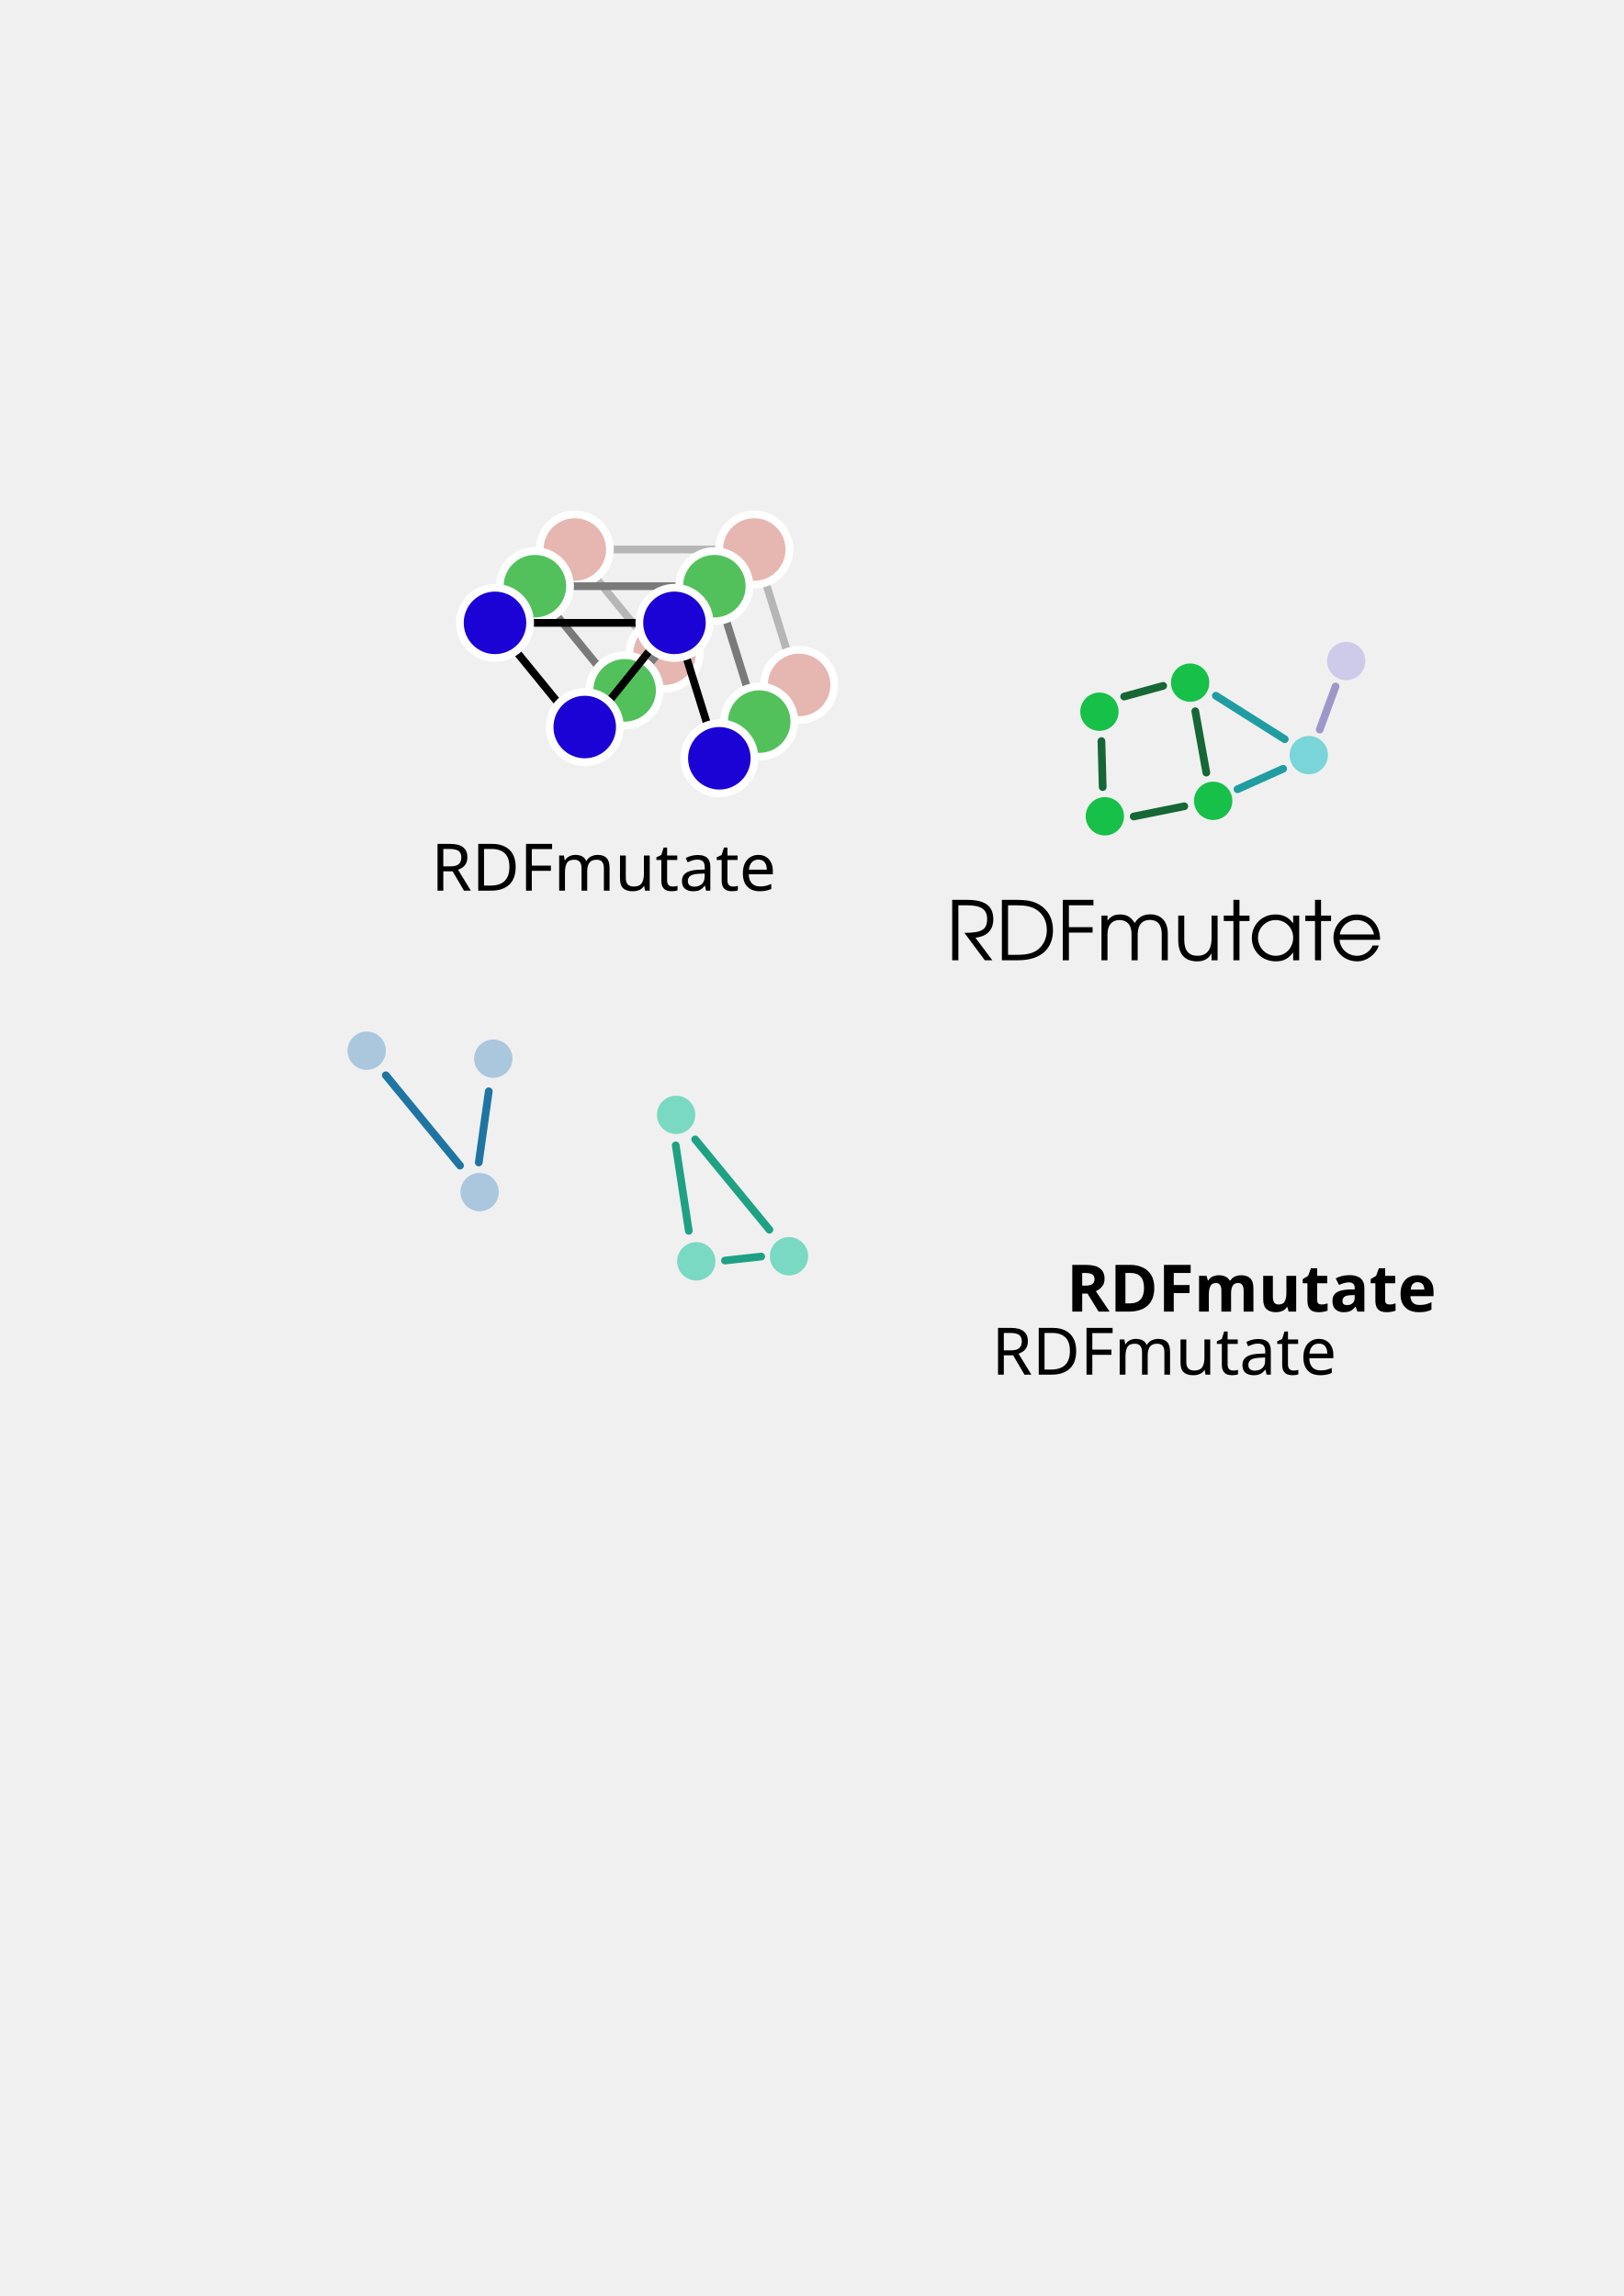
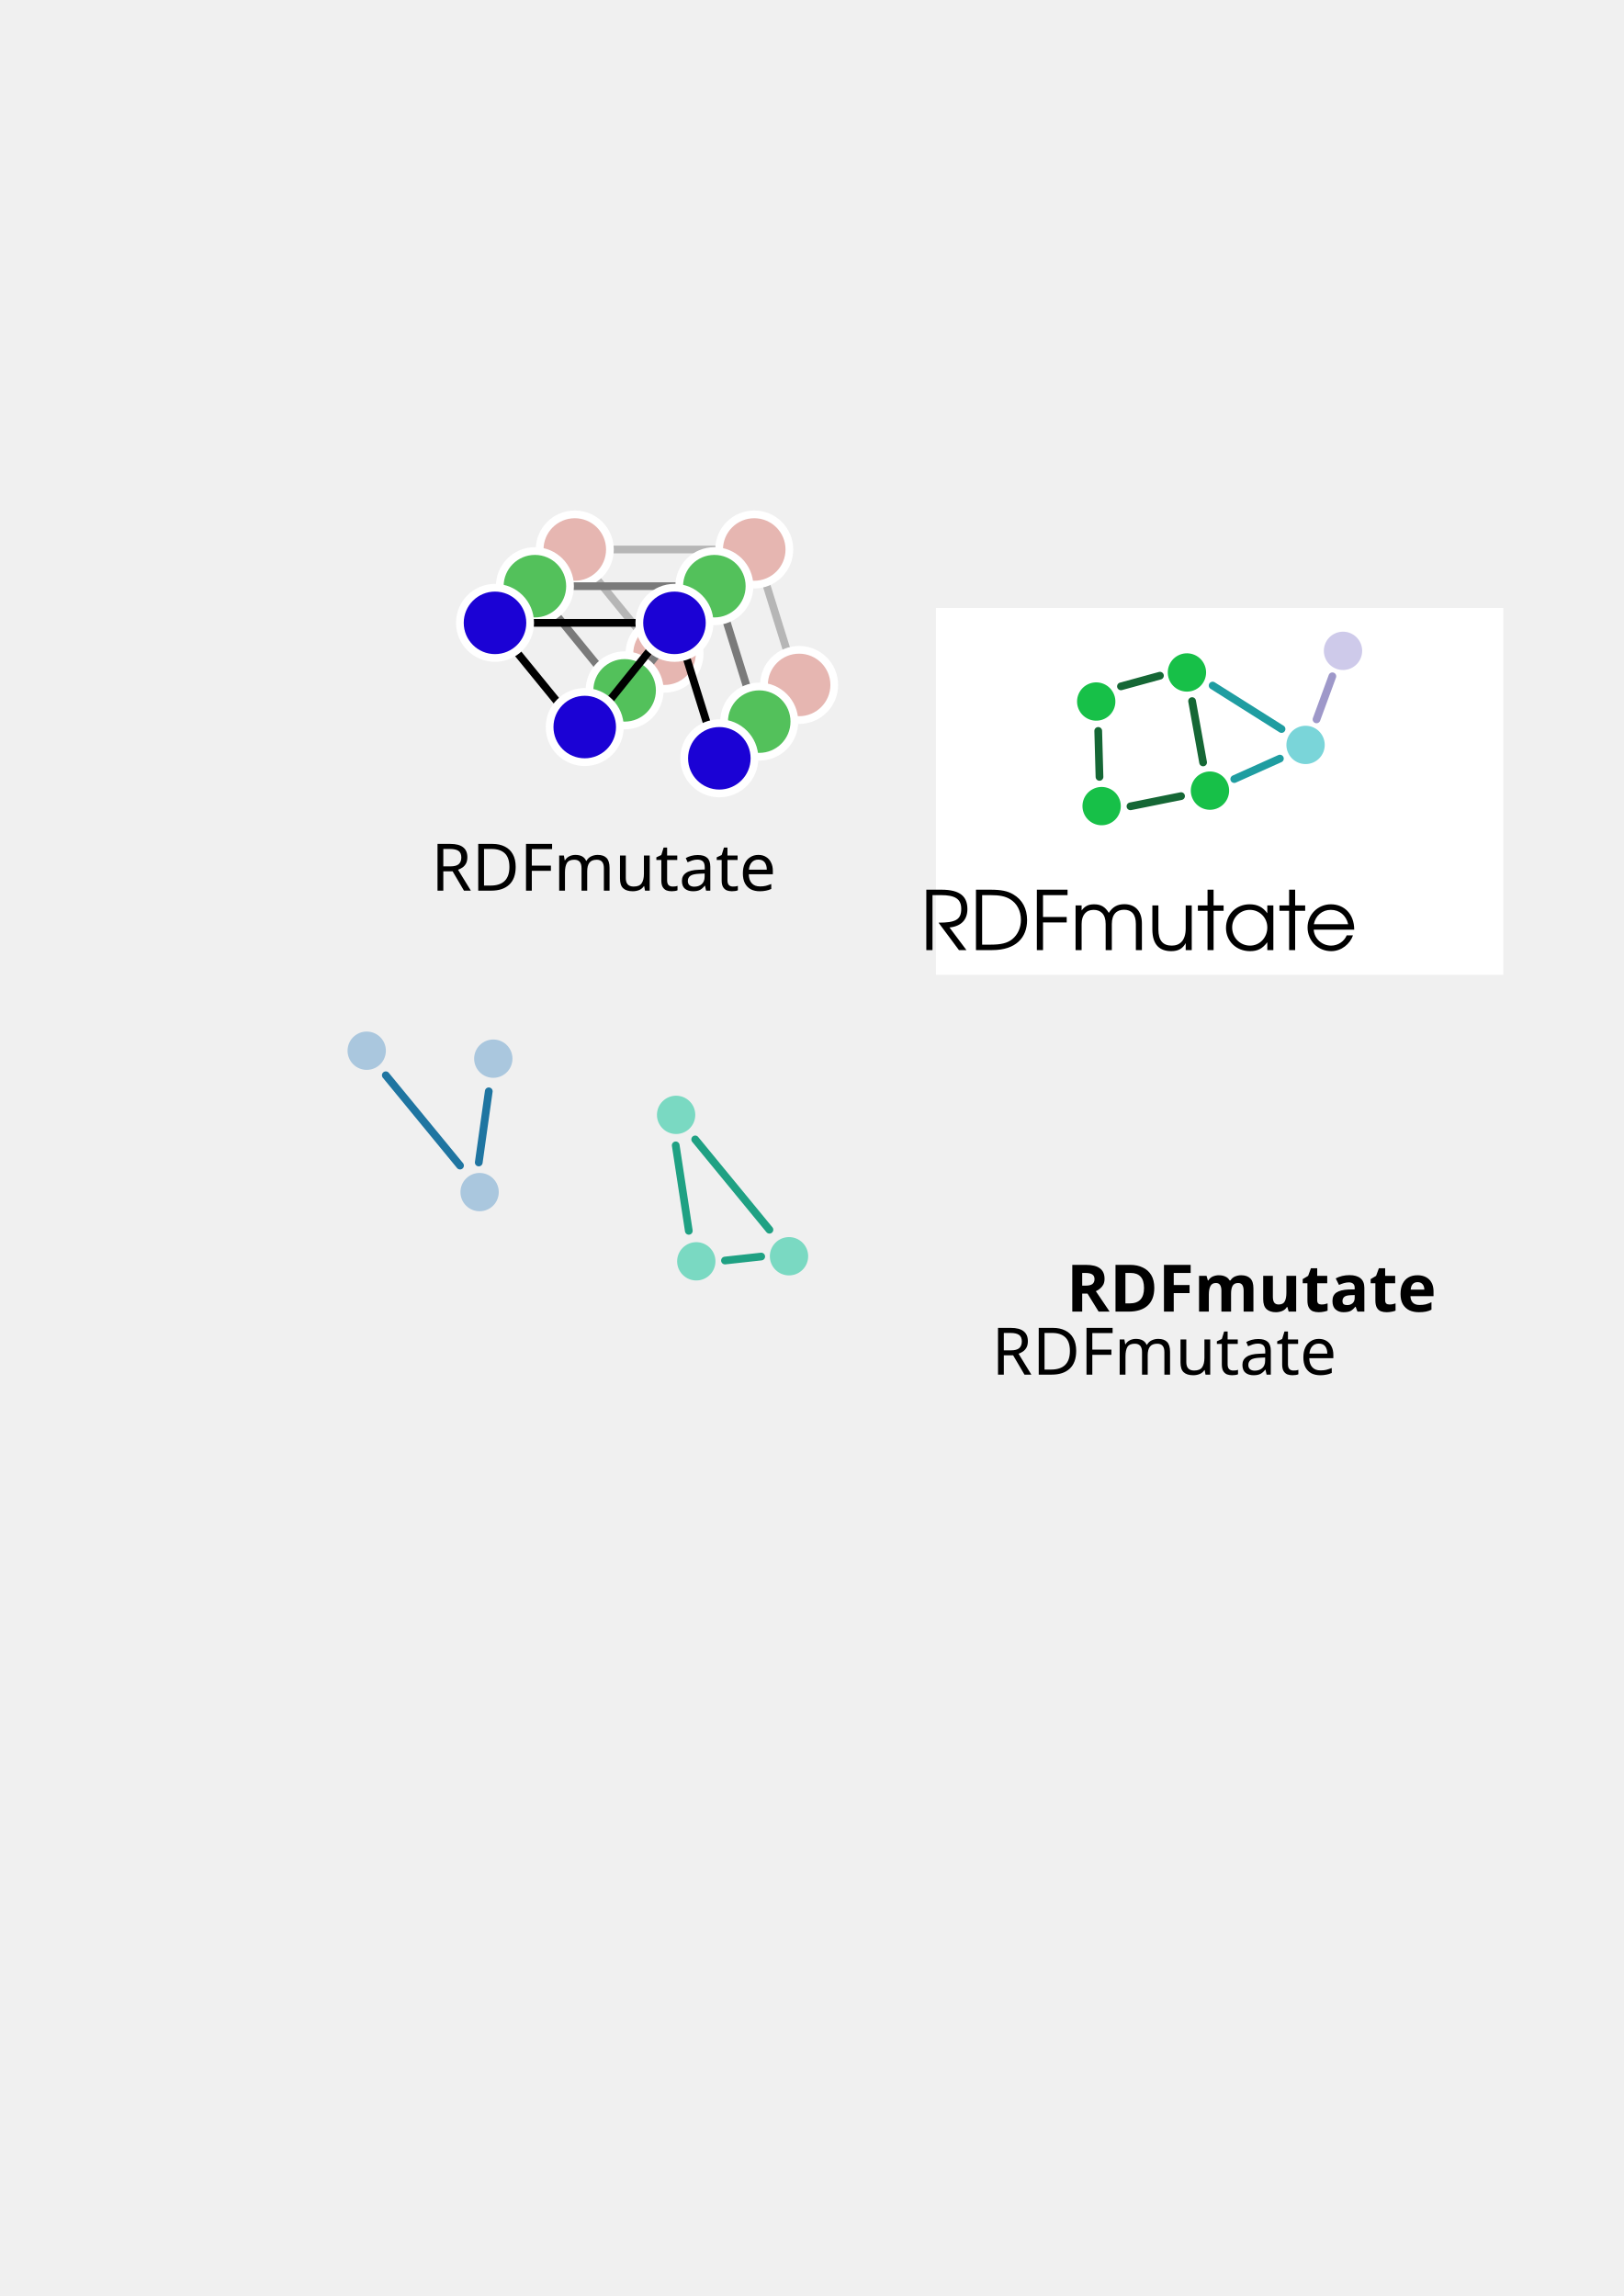
<svg xmlns="http://www.w3.org/2000/svg" width="210mm" height="297mm" viewBox="0 0 210 297" version="1.1" id="svg1">
  <defs id="defs1" />
  <g id="layer1">
+     <rect style="opacity:1;fill:#ffffff;fill-opacity:1;stroke:none;stroke-width:0.634;stroke-linecap:round;stroke-linejoin:round;stroke-dasharray:none;stroke-opacity:1;paint-order:markers stroke fill" id="rect57" width="73.377" height="47.453" x="121.05" y="78.649" />
    <text xml:space="preserve" style="font-size:8.467px;line-height:1.25;font-family:'Go Medium';-inkscape-font-specification:'Go Medium, Normal';font-variant-ligatures:none;text-align:center;text-anchor:middle;stroke-width:0.265" x="83.576" y="115.209" id="text1">
      <tspan id="tspan1" style="stroke-width:0.265" x="83.576" y="115.209">RDFmutate</tspan>
    </text>
    <g id="g49" transform="rotate(50.58824,-30.06684,105.6708)">
      <path style="fill:#7d6dfd;fill-opacity:1;stroke:#1fa183;stroke-width:1;stroke-linecap:round;stroke-linejoin:miter;stroke-dasharray:none;stroke-opacity:1" d="M 78.339,39.461 H 93.461" id="path43" />
      <path style="fill:#7d6dfd;fill-opacity:1;stroke:#1fa183;stroke-width:1;stroke-linecap:round;stroke-linejoin:miter;stroke-dasharray:none;stroke-opacity:1" d="m 77.335,41.895 9.616,5.713" id="path44" />
      <path style="fill:#7d6dfd;fill-opacity:1;stroke:#1fa183;stroke-width:1;stroke-linecap:round;stroke-linejoin:miter;stroke-dasharray:none;stroke-opacity:1" d="m 92.888,46.433 2.578,-3.949" id="path45" />
      <circle style="opacity:1;fill:#7ad9c2;fill-opacity:1;stroke:none;stroke-width:1.225;stroke-linecap:round;stroke-linejoin:round;stroke-dasharray:none;stroke-opacity:1;paint-order:markers stroke fill" id="circle46" cx="74.319" cy="39.352" r="2.478" />
      <circle style="opacity:1;fill:#7ad9c2;fill-opacity:1;stroke:none;stroke-width:1.225;stroke-linecap:round;stroke-linejoin:round;stroke-dasharray:none;stroke-opacity:1;paint-order:markers stroke fill" id="circle47" cx="97.718" cy="39.682" r="2.478" />
      <circle style="opacity:1;fill:#7ad9c2;fill-opacity:1;stroke:none;stroke-width:1.225;stroke-linecap:round;stroke-linejoin:round;stroke-dasharray:none;stroke-opacity:1;paint-order:markers stroke fill" id="circle48" cx="90.612" cy="49.362" r="2.478" />
    </g>
    <g id="g28" transform="translate(0.04513894,31.61901)">
      <path style="fill:none;stroke:#b6b6b6;stroke-width:1;stroke-linecap:butt;stroke-linejoin:miter;stroke-dasharray:none;stroke-opacity:1" d="M 78.339,39.461 H 93.461" id="path22" />
      <path style="fill:none;stroke:#b6b6b6;stroke-width:1;stroke-linecap:butt;stroke-linejoin:miter;stroke-dasharray:none;stroke-opacity:1" d="m 76.916,43.011 5.57,6.829" id="path23" />
      <path style="fill:none;stroke:#b6b6b6;stroke-width:1;stroke-linecap:butt;stroke-linejoin:miter;stroke-dasharray:none;stroke-opacity:1" d="m 89.074,49.55 5.376,-6.684" id="path24" />
      <path style="fill:none;stroke:#b6b6b6;stroke-width:1;stroke-linecap:butt;stroke-linejoin:miter;stroke-dasharray:none;stroke-opacity:1" d="m 98.955,43.641 2.809,9.009" id="path25" />
      <circle style="opacity:1;fill:#e6b6b1;fill-opacity:1;stroke:#ffffff;stroke-width:2;stroke-linecap:round;stroke-linejoin:round;stroke-dasharray:none;stroke-opacity:1;paint-order:markers stroke fill" id="circle25" cx="74.295" cy="39.461" r="4.044" />
      <circle style="opacity:1;fill:#e6b6b1;fill-opacity:1;stroke:#ffffff;stroke-width:2;stroke-linecap:round;stroke-linejoin:round;stroke-dasharray:none;stroke-opacity:1;paint-order:markers stroke fill" id="circle26" cx="85.9" cy="52.938" r="4.044" />
      <circle style="opacity:1;fill:#e6b6b1;fill-opacity:1;stroke:#ffffff;stroke-width:2;stroke-linecap:round;stroke-linejoin:round;stroke-dasharray:none;stroke-opacity:1;paint-order:markers stroke fill" id="circle27" cx="103.308" cy="56.982" r="4.044" />
      <circle style="opacity:1;fill:#e6b6b1;fill-opacity:1;stroke:#ffffff;stroke-width:2;stroke-linecap:round;stroke-linejoin:round;stroke-dasharray:none;stroke-opacity:1;paint-order:markers stroke fill" id="circle28" cx="97.505" cy="39.461" r="4.044" />
    </g>
    <g id="g34" transform="translate(-5.113985,36.36361)">
      <path style="fill:#7d6dfd;fill-opacity:1;stroke:#7a7a7a;stroke-width:1;stroke-linecap:butt;stroke-linejoin:miter;stroke-dasharray:none;stroke-opacity:1" d="M 78.339,39.461 H 93.461" id="path28" />
      <path style="fill:#7d6dfd;fill-opacity:1;stroke:#7a7a7a;stroke-width:1;stroke-linecap:butt;stroke-linejoin:miter;stroke-dasharray:none;stroke-opacity:1" d="m 76.916,43.011 5.57,6.829" id="path29" />
      <path style="fill:#7d6dfd;fill-opacity:1;stroke:#7a7a7a;stroke-width:1;stroke-linecap:butt;stroke-linejoin:miter;stroke-dasharray:none;stroke-opacity:1" d="m 89.074,49.55 5.376,-6.684" id="path30" />
      <path style="fill:#7d6dfd;fill-opacity:1;stroke:#7a7a7a;stroke-width:1;stroke-linecap:butt;stroke-linejoin:miter;stroke-dasharray:none;stroke-opacity:1" d="m 98.955,43.641 2.809,9.009" id="path31" />
      <circle style="opacity:1;fill:#53c15b;fill-opacity:1;stroke:#ffffff;stroke-width:2;stroke-linecap:round;stroke-linejoin:round;stroke-dasharray:none;stroke-opacity:1;paint-order:markers stroke fill" id="circle31" cx="74.295" cy="39.461" r="4.044" />
      <circle style="opacity:1;fill:#53c15b;fill-opacity:1;stroke:#ffffff;stroke-width:2;stroke-linecap:round;stroke-linejoin:round;stroke-dasharray:none;stroke-opacity:1;paint-order:markers stroke fill" id="circle32" cx="85.9" cy="52.938" r="4.044" />
      <circle style="opacity:1;fill:#53c15b;fill-opacity:1;stroke:#ffffff;stroke-width:2;stroke-linecap:round;stroke-linejoin:round;stroke-dasharray:none;stroke-opacity:1;paint-order:markers stroke fill" id="circle33" cx="103.308" cy="56.982" r="4.044" />
      <circle style="opacity:1;fill:#53c15b;fill-opacity:1;stroke:#ffffff;stroke-width:2;stroke-linecap:round;stroke-linejoin:round;stroke-dasharray:none;stroke-opacity:1;paint-order:markers stroke fill" id="circle34" cx="97.505" cy="39.461" r="4.044" />
    </g>
    <g id="g15" transform="translate(-10.27311,41.10822)">
      <path style="fill:none;stroke:#000000;stroke-width:1;stroke-linecap:butt;stroke-linejoin:miter;stroke-dasharray:none;stroke-opacity:1" d="M 78.339,39.461 H 93.461" id="path12" />
      <path style="fill:none;stroke:#000000;stroke-width:1;stroke-linecap:butt;stroke-linejoin:miter;stroke-dasharray:none;stroke-opacity:1" d="m 76.916,43.011 5.57,6.829" id="path13" />
      <path style="fill:none;stroke:#000000;stroke-width:1;stroke-linecap:butt;stroke-linejoin:miter;stroke-dasharray:none;stroke-opacity:1" d="m 89.074,49.55 5.376,-6.684" id="path14" />
      <path style="fill:none;stroke:#000000;stroke-width:1;stroke-linecap:butt;stroke-linejoin:miter;stroke-dasharray:none;stroke-opacity:1" d="m 98.955,43.641 2.809,9.009" id="path15" />
      <circle style="opacity:1;fill:#1b02d5;fill-opacity:1;stroke:#ffffff;stroke-width:2;stroke-linecap:round;stroke-linejoin:round;stroke-dasharray:none;stroke-opacity:1;paint-order:markers stroke fill" id="path10" cx="74.295" cy="39.461" r="4.044" />
      <circle style="opacity:1;fill:#1b02d5;fill-opacity:1;stroke:#ffffff;stroke-width:2;stroke-linecap:round;stroke-linejoin:round;stroke-dasharray:none;stroke-opacity:1;paint-order:markers stroke fill" id="circle10" cx="85.9" cy="52.938" r="4.044" />
      <circle style="opacity:1;fill:#1b02d5;fill-opacity:1;stroke:#ffffff;stroke-width:2;stroke-linecap:round;stroke-linejoin:round;stroke-dasharray:none;stroke-opacity:1;paint-order:markers stroke fill" id="circle11" cx="103.308" cy="56.982" r="4.044" />
      <circle style="opacity:1;fill:#1b02d5;fill-opacity:1;stroke:#ffffff;stroke-width:2;stroke-linecap:round;stroke-linejoin:round;stroke-dasharray:none;stroke-opacity:1;paint-order:markers stroke fill" id="circle12" cx="97.505" cy="39.461" r="4.044" />
    </g>
    <g id="g53" transform="rotate(50.58824,-41.29453,59.18342)">
      <path style="fill:#7d6dfd;fill-opacity:1;stroke:#1f75a1;stroke-width:1;stroke-linecap:round;stroke-linejoin:miter;stroke-dasharray:none;stroke-opacity:1" d="M 78.339,39.461 H 93.461" id="path49" />
      <path style="fill:#7d6dfd;fill-opacity:1;stroke:#1f75a1;stroke-width:1;stroke-linecap:round;stroke-linejoin:miter;stroke-dasharray:none;stroke-opacity:1" d="M 94.689,37.335 88.398,30.49" id="path50" />
      <circle style="opacity:1;fill:#aac7de;fill-opacity:1;stroke:none;stroke-width:1.225;stroke-linecap:round;stroke-linejoin:round;stroke-dasharray:none;stroke-opacity:1;paint-order:markers stroke fill" id="circle51" cx="74.319" cy="39.352" r="2.478" />
      <circle style="opacity:1;fill:#aac7de;fill-opacity:1;stroke:none;stroke-width:1.225;stroke-linecap:round;stroke-linejoin:round;stroke-dasharray:none;stroke-opacity:1;paint-order:markers stroke fill" id="circle52" cx="97.718" cy="39.682" r="2.478" />
      <circle style="opacity:1;fill:#aac7de;fill-opacity:1;stroke:none;stroke-width:1.225;stroke-linecap:round;stroke-linejoin:round;stroke-dasharray:none;stroke-opacity:1;paint-order:markers stroke fill" id="circle53" cx="85.508" cy="27.356" r="2.478" />
    </g>
-     <g id="g55" transform="rotate(15.76526,69.33509,167.8913)">
-       <g id="g41" transform="rotate(47.65432,73.26264,112.6623)">
-         <path style="fill:#7d6dfd;fill-opacity:1;stroke:#156735;stroke-width:1;stroke-linecap:round;stroke-linejoin:miter;stroke-dasharray:none;stroke-opacity:1" d="m 81.72,42.566 7.735,2.276" id="path35" />
-         <path style="fill:#7d6dfd;fill-opacity:1;stroke:#156735;stroke-width:1;stroke-linecap:round;stroke-linejoin:miter;stroke-dasharray:none;stroke-opacity:1" d="m 76.922,44.812 -1.022,5.129" id="path36" />
-         <circle style="opacity:1;fill:#17c048;fill-opacity:1;stroke:none;stroke-width:1.225;stroke-linecap:round;stroke-linejoin:round;stroke-dasharray:none;stroke-opacity:1;paint-order:markers stroke fill" id="circle38" cx="78.111" cy="41.505" r="2.478" />
-         <circle style="opacity:1;fill:#17c048;fill-opacity:1;stroke:none;stroke-width:1.225;stroke-linecap:round;stroke-linejoin:round;stroke-dasharray:none;stroke-opacity:1;paint-order:markers stroke fill" id="circle41" cx="93.114" cy="45.681" r="2.478" />
-         <circle style="opacity:1;fill:#17c048;fill-opacity:1;stroke:none;stroke-width:1.225;stroke-linecap:round;stroke-linejoin:round;stroke-dasharray:none;stroke-opacity:1;paint-order:markers stroke fill" id="circle42" cx="76.224" cy="53.679" r="2.478" />
-         <circle style="opacity:1;fill:#17c048;fill-opacity:1;stroke:none;stroke-width:1.225;stroke-linecap:round;stroke-linejoin:round;stroke-dasharray:none;stroke-opacity:1;paint-order:markers stroke fill" id="circle54" cx="88.635" cy="59.106" r="2.478" />
-         <path style="fill:#7d6dfd;fill-opacity:1;stroke:#156735;stroke-width:1;stroke-linecap:round;stroke-linejoin:miter;stroke-dasharray:none;stroke-opacity:1" d="M 85.132,57.664 79.738,55.147" id="path54" />
-         <path style="fill:#7d6dfd;fill-opacity:1;stroke:#156735;stroke-width:1;stroke-linecap:round;stroke-linejoin:miter;stroke-dasharray:none;stroke-opacity:1" d="m 90.327,55.784 1.748,-6.444" id="path55" />
-       </g>
-       <path style="fill:#7d6dfd;fill-opacity:1;stroke:#9e98c9;stroke-width:1;stroke-linecap:round;stroke-linejoin:miter;stroke-dasharray:none;stroke-opacity:1" d="m 146.899,69.601 0.457,-5.922" id="path49-3" />
-       <circle style="fill:#cecaea;fill-opacity:1;stroke:none;stroke-width:1.225;stroke-linecap:round;stroke-linejoin:round;stroke-dasharray:none;stroke-opacity:1;paint-order:markers stroke fill" id="circle51-1" cx="140.292" cy="-76" r="2.478" transform="rotate(50.58824)" />
-       <path style="fill:#7e6dfd;fill-opacity:1;stroke:#1f9da1;stroke-width:1;stroke-linecap:round;stroke-linejoin:miter;stroke-dasharray:none;stroke-opacity:1" d="M 142.884,72.031 132.779,69.041" id="path43-7" />
-       <circle style="fill:#7ad5d9;fill-opacity:1;stroke:none;stroke-width:1.225;stroke-linecap:round;stroke-linejoin:round;stroke-dasharray:none;stroke-opacity:1;paint-order:markers stroke fill" id="circle47-4" cx="149.497" cy="-66.684" r="2.478" transform="rotate(50.58824)" />
-       <path style="fill:#7e6dfd;fill-opacity:1;stroke:#1f9da1;stroke-width:1;stroke-linecap:round;stroke-linejoin:miter;stroke-dasharray:none;stroke-opacity:1" d="m 143.719,75.769 -4.96,4.153" id="path53" />
-     </g>
    <text xml:space="preserve" style="font-size:8.467px;line-height:1.25;font-family:'Go Medium';-inkscape-font-specification:'Go Medium, Normal';font-variant-ligatures:none;text-align:center;text-anchor:middle;stroke-width:0.265" x="156.066" y="177.815" id="text55">
      <tspan id="tspan55" style="font-style:normal;font-variant:normal;font-weight:normal;font-stretch:normal;font-size:8.467px;font-family:'Go Medium';-inkscape-font-specification:'Go Medium, Normal';font-variant-ligatures:none;font-variant-caps:normal;font-variant-numeric:normal;font-variant-east-asian:normal;stroke-width:0.265" x="156.066" y="177.815">RDFmutate</tspan>
    </text>
    <text xml:space="preserve" style="font-style:normal;font-variant:normal;font-weight:bold;font-stretch:normal;font-size:8.467px;line-height:1.25;font-family:'Padauk Book';-inkscape-font-specification:'Padauk Book, Bold';font-variant-ligatures:none;font-variant-caps:normal;font-variant-numeric:normal;font-variant-east-asian:normal;text-align:center;text-anchor:middle;stroke-width:0.265" x="167.344" y="169.664" id="text56">
      <tspan id="tspan56" style="font-style:normal;font-variant:normal;font-weight:bold;font-stretch:normal;font-size:8.467px;font-family:'Padauk Book';-inkscape-font-specification:'Padauk Book, Bold';font-variant-ligatures:none;font-variant-caps:normal;font-variant-numeric:normal;font-variant-east-asian:normal;stroke-width:0.265" x="167.344" y="169.664">RDFmutate</tspan>
    </text>
-     <text xml:space="preserve" style="font-style:normal;font-variant:normal;font-weight:normal;font-stretch:normal;font-size:10.583px;line-height:1.25;font-family:'TeX Gyre Adventor';-inkscape-font-specification:'TeX Gyre Adventor, Normal';font-variant-ligatures:none;font-variant-caps:normal;font-variant-numeric:normal;font-variant-east-asian:normal;text-align:center;text-anchor:middle;stroke-width:0.265" x="157.958" y="124.217" id="text57">
-       <tspan id="tspan57" style="font-style:normal;font-variant:normal;font-weight:normal;font-stretch:normal;font-size:10.583px;font-family:'TeX Gyre Adventor';-inkscape-font-specification:'TeX Gyre Adventor, Normal';font-variant-ligatures:none;font-variant-caps:normal;font-variant-numeric:normal;font-variant-east-asian:normal;stroke-width:0.265" x="157.958" y="124.217">RDFmutate</tspan>
-     </text>
+     <g id="g57" transform="translate(6.1933515e-6,-1.316456)">
+       <g id="g55" transform="rotate(15.76526,69.12719,166.3897)">
+         <g id="g41" transform="rotate(47.65432,73.26264,112.6623)">
+           <path style="fill:#7d6dfd;fill-opacity:1;stroke:#156735;stroke-width:1;stroke-linecap:round;stroke-linejoin:miter;stroke-dasharray:none;stroke-opacity:1" d="m 81.72,42.566 7.735,2.276" id="path35" />
+           <path style="fill:#7d6dfd;fill-opacity:1;stroke:#156735;stroke-width:1;stroke-linecap:round;stroke-linejoin:miter;stroke-dasharray:none;stroke-opacity:1" d="m 76.922,44.812 -1.022,5.129" id="path36" />
+           <circle style="opacity:1;fill:#17c048;fill-opacity:1;stroke:none;stroke-width:1.225;stroke-linecap:round;stroke-linejoin:round;stroke-dasharray:none;stroke-opacity:1;paint-order:markers stroke fill" id="circle38" cx="78.111" cy="41.505" r="2.478" />
+           <circle style="opacity:1;fill:#17c048;fill-opacity:1;stroke:none;stroke-width:1.225;stroke-linecap:round;stroke-linejoin:round;stroke-dasharray:none;stroke-opacity:1;paint-order:markers stroke fill" id="circle41" cx="93.114" cy="45.681" r="2.478" />
+           <circle style="opacity:1;fill:#17c048;fill-opacity:1;stroke:none;stroke-width:1.225;stroke-linecap:round;stroke-linejoin:round;stroke-dasharray:none;stroke-opacity:1;paint-order:markers stroke fill" id="circle42" cx="76.224" cy="53.679" r="2.478" />
+           <circle style="opacity:1;fill:#17c048;fill-opacity:1;stroke:none;stroke-width:1.225;stroke-linecap:round;stroke-linejoin:round;stroke-dasharray:none;stroke-opacity:1;paint-order:markers stroke fill" id="circle54" cx="88.635" cy="59.106" r="2.478" />
+           <path style="fill:#7d6dfd;fill-opacity:1;stroke:#156735;stroke-width:1;stroke-linecap:round;stroke-linejoin:miter;stroke-dasharray:none;stroke-opacity:1" d="M 85.132,57.664 79.738,55.147" id="path54" />
+           <path style="fill:#7d6dfd;fill-opacity:1;stroke:#156735;stroke-width:1;stroke-linecap:round;stroke-linejoin:miter;stroke-dasharray:none;stroke-opacity:1" d="m 90.327,55.784 1.748,-6.444" id="path55" />
+         </g>
+         <path style="fill:#7d6dfd;fill-opacity:1;stroke:#9e98c9;stroke-width:1;stroke-linecap:round;stroke-linejoin:miter;stroke-dasharray:none;stroke-opacity:1" d="m 146.899,69.601 0.457,-5.922" id="path49-3" />
+         <circle style="fill:#cecaea;fill-opacity:1;stroke:none;stroke-width:1.225;stroke-linecap:round;stroke-linejoin:round;stroke-dasharray:none;stroke-opacity:1;paint-order:markers stroke fill" id="circle51-1" cx="140.292" cy="-76" r="2.478" transform="rotate(50.58824)" />
+         <path style="fill:#7e6dfd;fill-opacity:1;stroke:#1f9da1;stroke-width:1;stroke-linecap:round;stroke-linejoin:miter;stroke-dasharray:none;stroke-opacity:1" d="M 142.884,72.031 132.779,69.041" id="path43-7" />
+         <circle style="fill:#7ad5d9;fill-opacity:1;stroke:none;stroke-width:1.225;stroke-linecap:round;stroke-linejoin:round;stroke-dasharray:none;stroke-opacity:1;paint-order:markers stroke fill" id="circle47-4" cx="149.497" cy="-66.684" r="2.478" transform="rotate(50.58824)" />
+         <path style="fill:#7e6dfd;fill-opacity:1;stroke:#1f9da1;stroke-width:1;stroke-linecap:round;stroke-linejoin:miter;stroke-dasharray:none;stroke-opacity:1" d="m 143.719,75.769 -4.96,4.153" id="path53" />
+       </g>
+       <text xml:space="preserve" style="font-style:normal;font-variant:normal;font-weight:normal;font-stretch:normal;font-size:10.583px;line-height:1.25;font-family:'TeX Gyre Adventor';-inkscape-font-specification:'TeX Gyre Adventor, Normal';font-variant-ligatures:none;font-variant-caps:normal;font-variant-numeric:normal;font-variant-east-asian:normal;text-align:center;text-anchor:middle;stroke-width:0.265" x="157.542" y="124.217" id="text57">
+         <tspan id="tspan57" style="font-style:normal;font-variant:normal;font-weight:normal;font-stretch:normal;font-size:10.583px;font-family:'TeX Gyre Adventor';-inkscape-font-specification:'TeX Gyre Adventor, Normal';font-variant-ligatures:none;font-variant-caps:normal;font-variant-numeric:normal;font-variant-east-asian:normal;stroke-width:0.265" x="157.542" y="124.217">RDFmutate</tspan>
+       </text>
+     </g>
  </g>
</svg>
